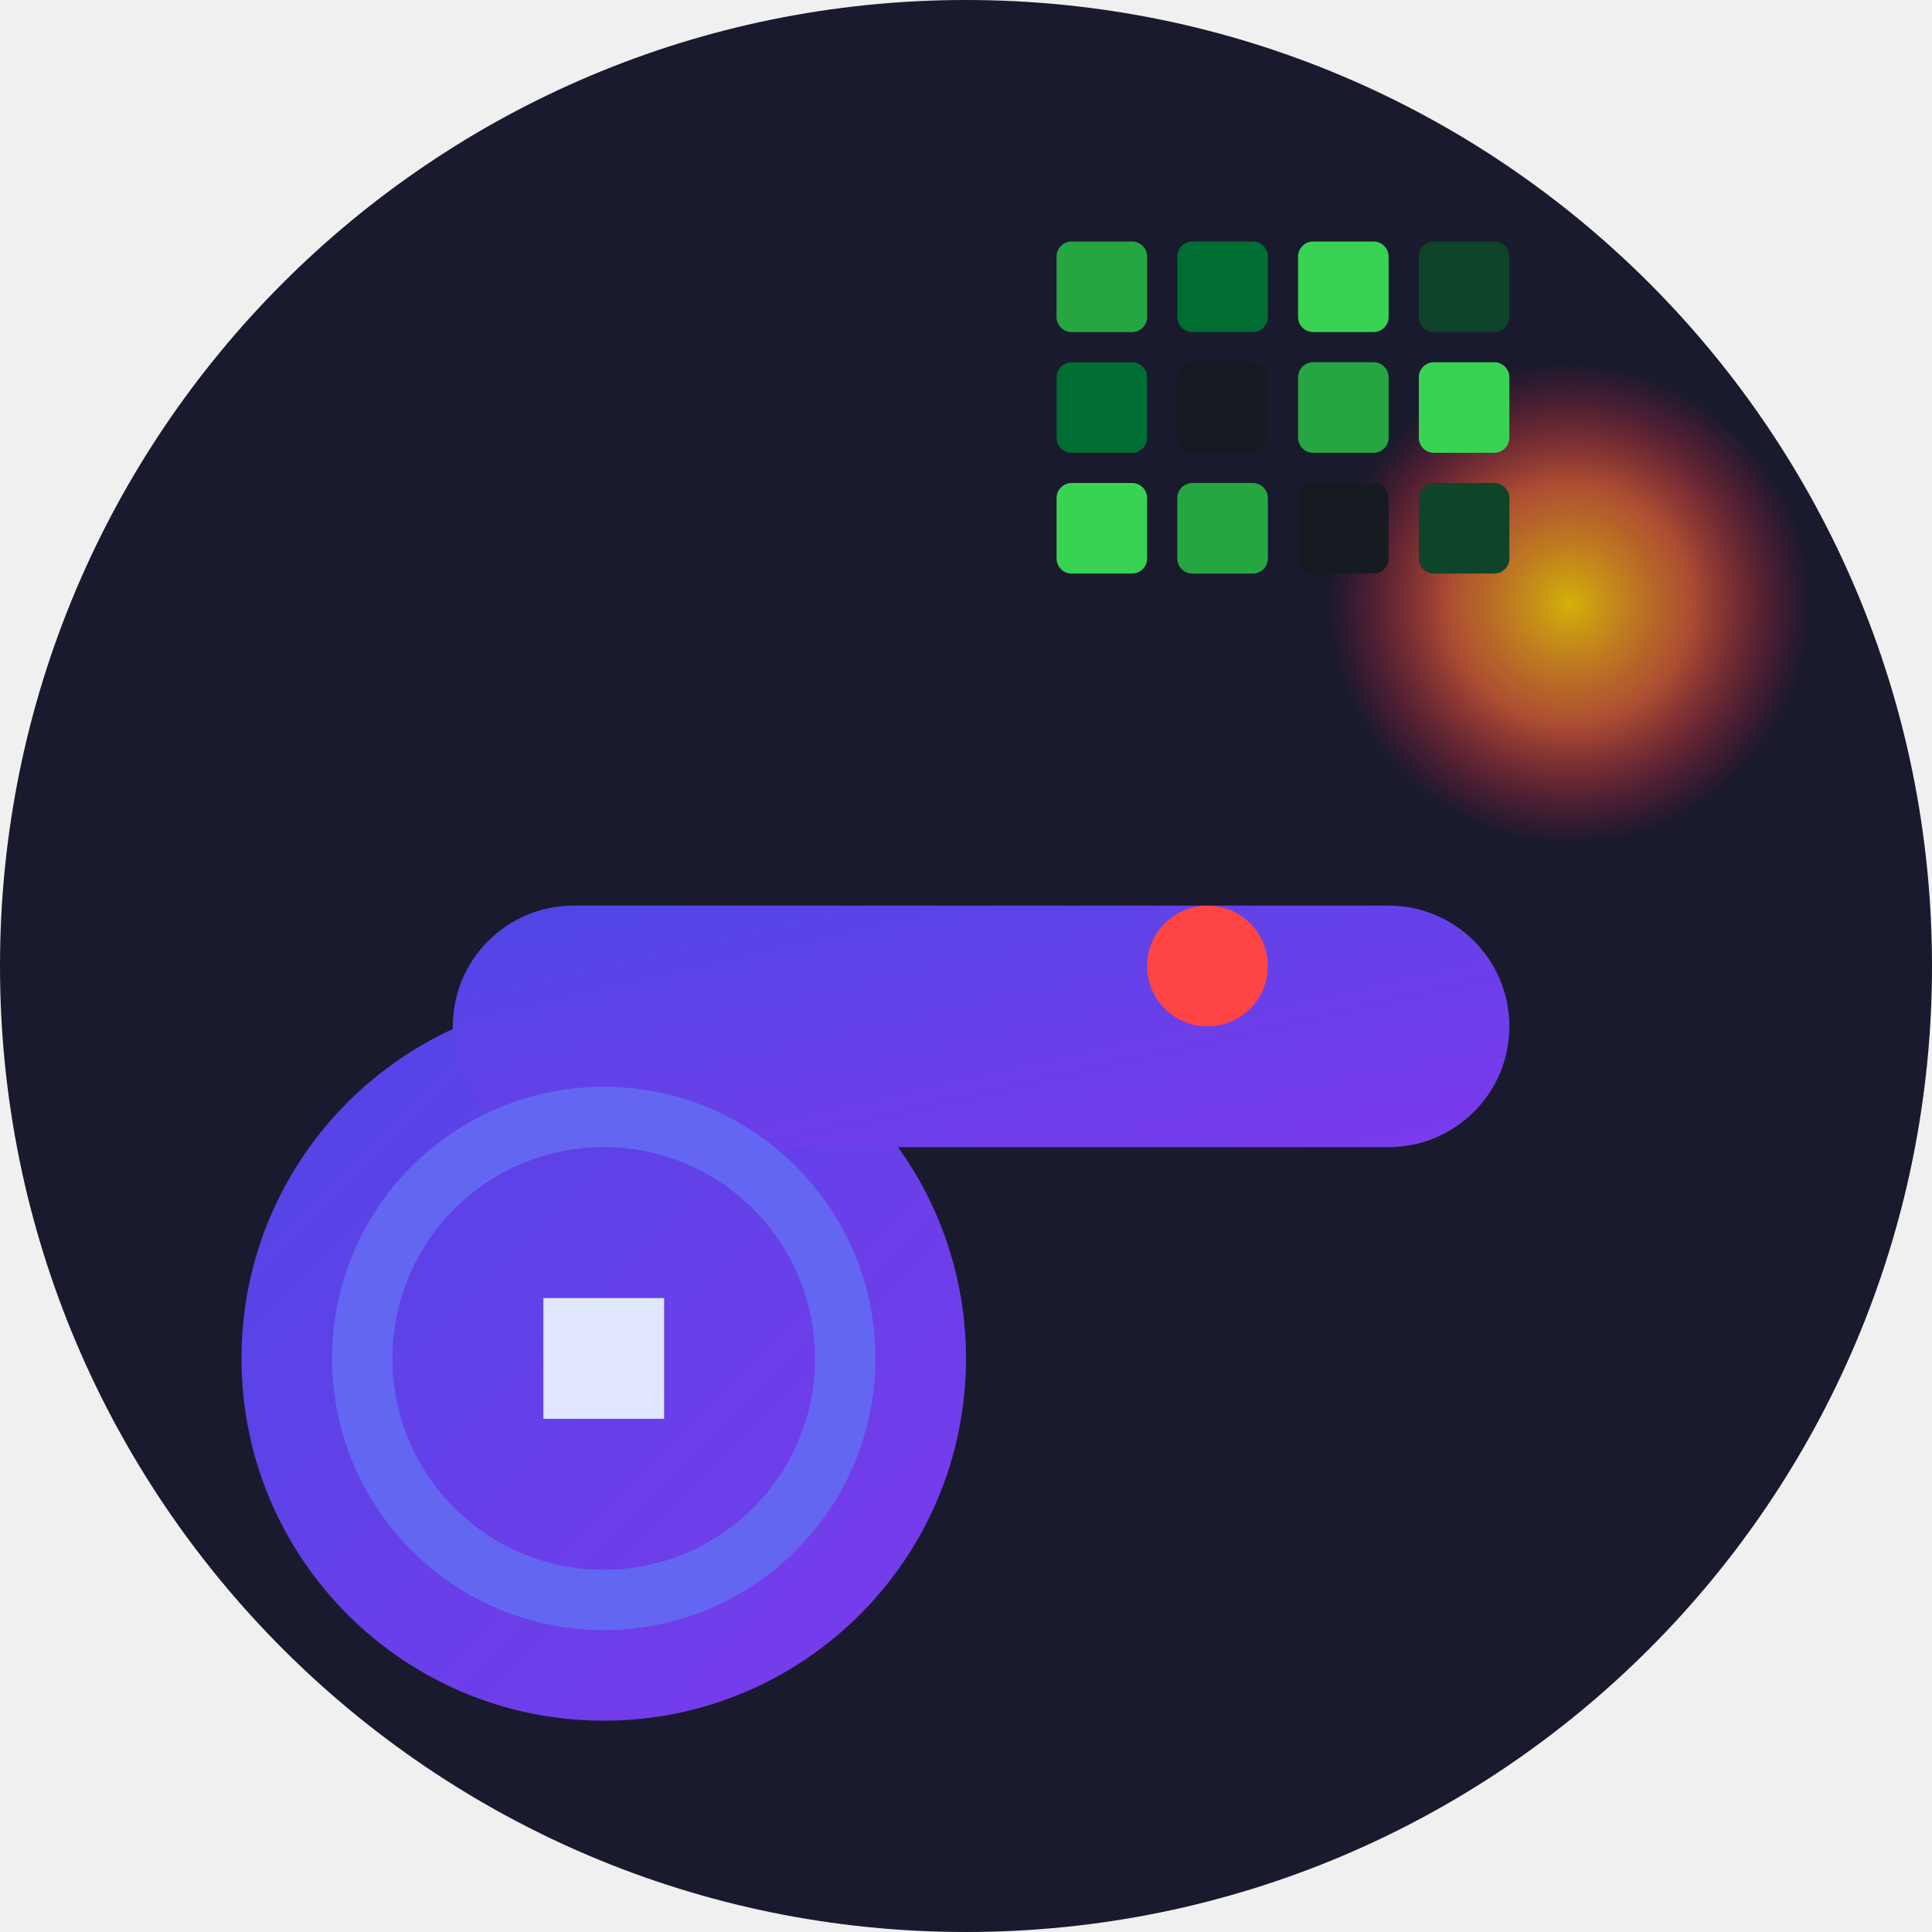
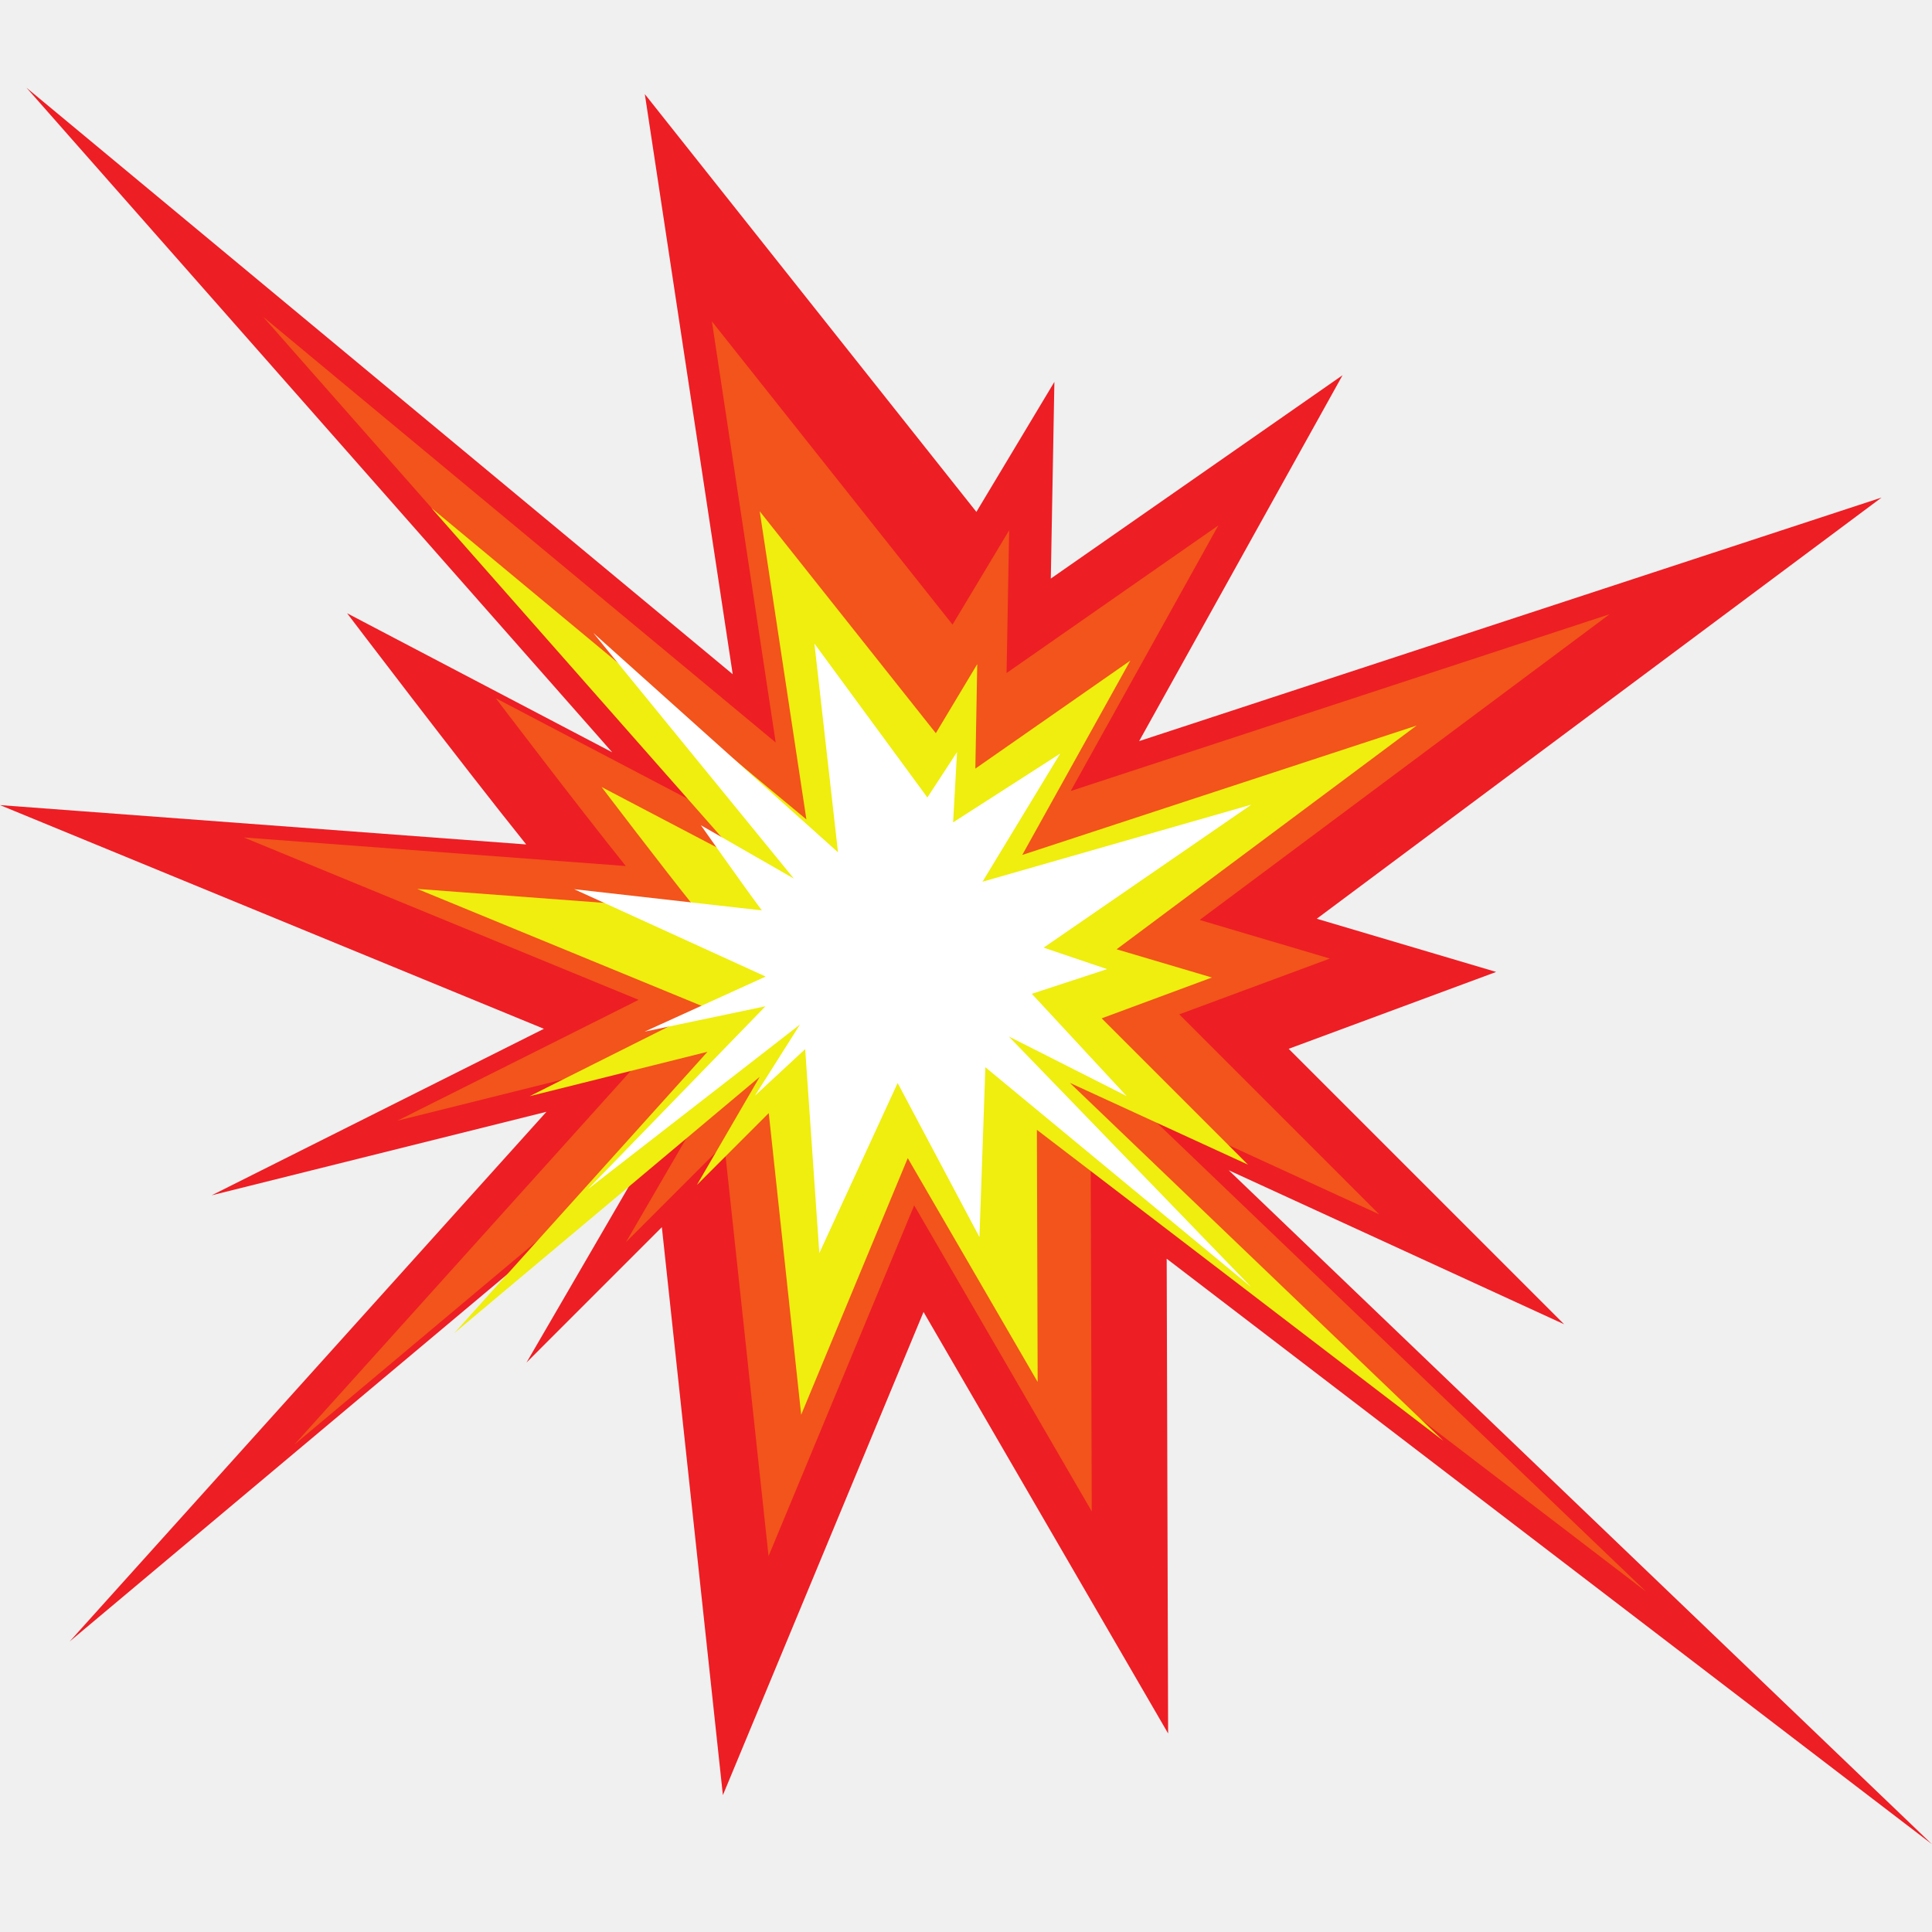
- <svg xmlns="http://www.w3.org/2000/svg" width="64" height="64" viewBox="0 0 64 64">
-   <defs>
-     <linearGradient id="cannonGradient" x1="0%" y1="0%" x2="100%" y2="100%">
-       <stop offset="0%" style="stop-color:#4f46e5;stop-opacity:1" />
-       <stop offset="100%" style="stop-color:#7c3aed;stop-opacity:1" />
-     </linearGradient>
-     <radialGradient id="explosionGradient" cx="50%" cy="50%" r="50%">
-       <stop offset="0%" style="stop-color:#ffd700;stop-opacity:1" />
-       <stop offset="50%" style="stop-color:#ff6b35;stop-opacity:0.8" />
-       <stop offset="100%" style="stop-color:#ff1744;stop-opacity:0" />
-     </radialGradient>
-   </defs>
-   <circle cx="32" cy="32" r="32" fill="#1a1a2e" />
-   <circle cx="20" cy="45" r="12" fill="url(#cannonGradient)" />
-   <rect x="15" y="30" width="35" height="8" rx="4" fill="url(#cannonGradient)" />
-   <circle cx="20" cy="45" r="8" fill="none" stroke="#6366f1" stroke-width="2" />
-   <rect x="18" y="43" width="4" height="4" fill="#e0e7ff" />
-   <circle cx="52" cy="20" r="8" fill="url(#explosionGradient)" opacity="0.8">
-     <animate attributeName="r" values="0;12;8" dur="2s" repeatCount="indefinite" />
-     <animate attributeName="opacity" values="0;0.8;0" dur="2s" repeatCount="indefinite" />
-   </circle>
-   <circle cx="40" cy="32" r="2" fill="#ff4444">
-     <animateTransform attributeName="transform" type="translate" values="0,0; 20,-15" dur="2s" repeatCount="indefinite" />
-   </circle>
-   <g transform="translate(35, 8)">
-     <rect x="0" y="0" width="3" height="3" fill="#26a641" rx="0.5" />
-     <rect x="4" y="0" width="3" height="3" fill="#006d32" rx="0.5" />
-     <rect x="8" y="0" width="3" height="3" fill="#39d353" rx="0.5" />
-     <rect x="12" y="0" width="3" height="3" fill="#0e4429" rx="0.5" />
-     <rect x="0" y="4" width="3" height="3" fill="#006d32" rx="0.5" />
-     <rect x="4" y="4" width="3" height="3" fill="#161b22" rx="0.5" />
-     <rect x="8" y="4" width="3" height="3" fill="#26a641" rx="0.5" />
-     <rect x="12" y="4" width="3" height="3" fill="#39d353" rx="0.5" />
-     <rect x="0" y="8" width="3" height="3" fill="#39d353" rx="0.5" />
-     <rect x="4" y="8" width="3" height="3" fill="#26a641" rx="0.5" />
-     <rect x="8" y="8" width="3" height="3" fill="#161b22" rx="0.5" />
-     <rect x="12" y="8" width="3" height="3" fill="#0e4429" rx="0.5" />
-   </g>
+ <svg xmlns="http://www.w3.org/2000/svg" width="500" zoomAndPan="magnify" viewBox="0 0 375 375" height="500" preserveAspectRatio="xMidYMid meet" version="1.0">
+   <path fill="#ed1e24" d="M 226.453 244.316 L 374.996 357.965 L 238.492 227.145 L 303.594 257.039 L 250.129 203.574 L 290.406 188.652 L 255.582 178.328 L 365.211 96.574 L 221.105 143.852 L 260.59 72.828 L 203.961 112.301 L 204.656 74.125 L 189.516 99.359 L 125.16 18.27 L 142.219 130.867 L 5.148 17.035 L 118.832 146.02 L 110.723 141.77 L 67.371 119.031 C 67.371 119.031 89.301 147.918 102.133 163.906 L 0.004 156.27 L 105.57 199.691 L 41.082 232.008 L 106.066 215.797 L 13.512 318.621 L 125.16 224.945 L 102.199 264.461 L 128.465 238.195 L 140.312 348.434 L 179.258 254.652 L 226.73 336.465 L 226.453 244.316 " fill-opacity="1" fill-rule="nonzero" />
+   <path fill="#f2541b" d="M 211.707 226.465 L 319.535 308.961 L 220.445 213.996 L 267.699 235.699 L 228.895 196.887 L 258.129 186.055 L 232.852 178.562 L 312.426 119.219 L 207.82 153.535 L 236.484 101.98 L 195.375 130.633 L 195.879 102.922 L 184.891 121.238 L 138.176 62.379 L 150.559 144.113 L 51.059 61.48 L 133.582 155.113 L 127.695 152.023 L 96.227 135.52 C 96.227 135.52 112.145 156.488 121.461 168.094 L 47.324 162.551 L 123.957 194.07 L 77.141 217.527 L 124.316 205.762 L 57.129 280.402 L 138.176 212.402 L 121.508 241.086 L 140.574 222.02 L 149.176 302.043 L 177.445 233.965 L 211.906 293.355 L 211.707 226.465 " fill-opacity="1" fill-rule="nonzero" />
+   <path fill="#efee0e" d="M 201.262 219.301 L 280.16 279.664 L 207.656 210.184 L 242.234 226.059 L 213.836 197.66 L 235.23 189.734 L 216.734 184.254 L 274.961 140.832 L 198.422 165.941 L 219.395 128.219 L 189.316 149.184 L 189.684 128.906 L 181.645 142.309 L 147.461 99.242 L 156.52 159.047 L 83.719 98.582 L 144.098 167.094 L 139.793 164.836 L 116.77 152.758 C 116.77 152.758 128.414 168.102 135.23 176.594 L 80.984 172.535 L 137.059 195.598 L 102.805 212.766 L 137.32 204.152 L 88.16 258.77 L 147.461 209.012 L 135.266 230 L 149.215 216.051 L 155.508 274.602 L 176.195 224.793 L 201.41 268.242 L 201.262 219.301 " fill-opacity="1" fill-rule="nonzero" />
+   <path fill="#ffffff" d="M 191.258 207.152 L 242.859 249.82 L 195.797 201.172 L 218.68 212.746 L 200.277 192.898 L 214.887 188.105 L 202.57 183.938 L 242.895 156.18 L 190.703 171.141 L 205.789 146.266 L 184.996 159.621 L 185.762 145.973 L 180.004 154.793 L 158.078 124.918 L 162.656 165.43 L 115.16 122.848 L 154.086 170.531 L 151.242 168.898 L 136.043 160.18 C 136.043 160.18 143.496 170.812 147.871 176.707 L 111.438 172.59 L 148.617 189.551 L 125.109 200.242 L 148.574 195.32 L 114.074 230.852 L 155.281 198.852 L 146.531 212.68 L 156.285 203.637 L 159.031 243.23 L 174.234 210.211 L 190.113 240.121 L 191.258 207.152 " fill-opacity="1" fill-rule="nonzero" />
</svg>
